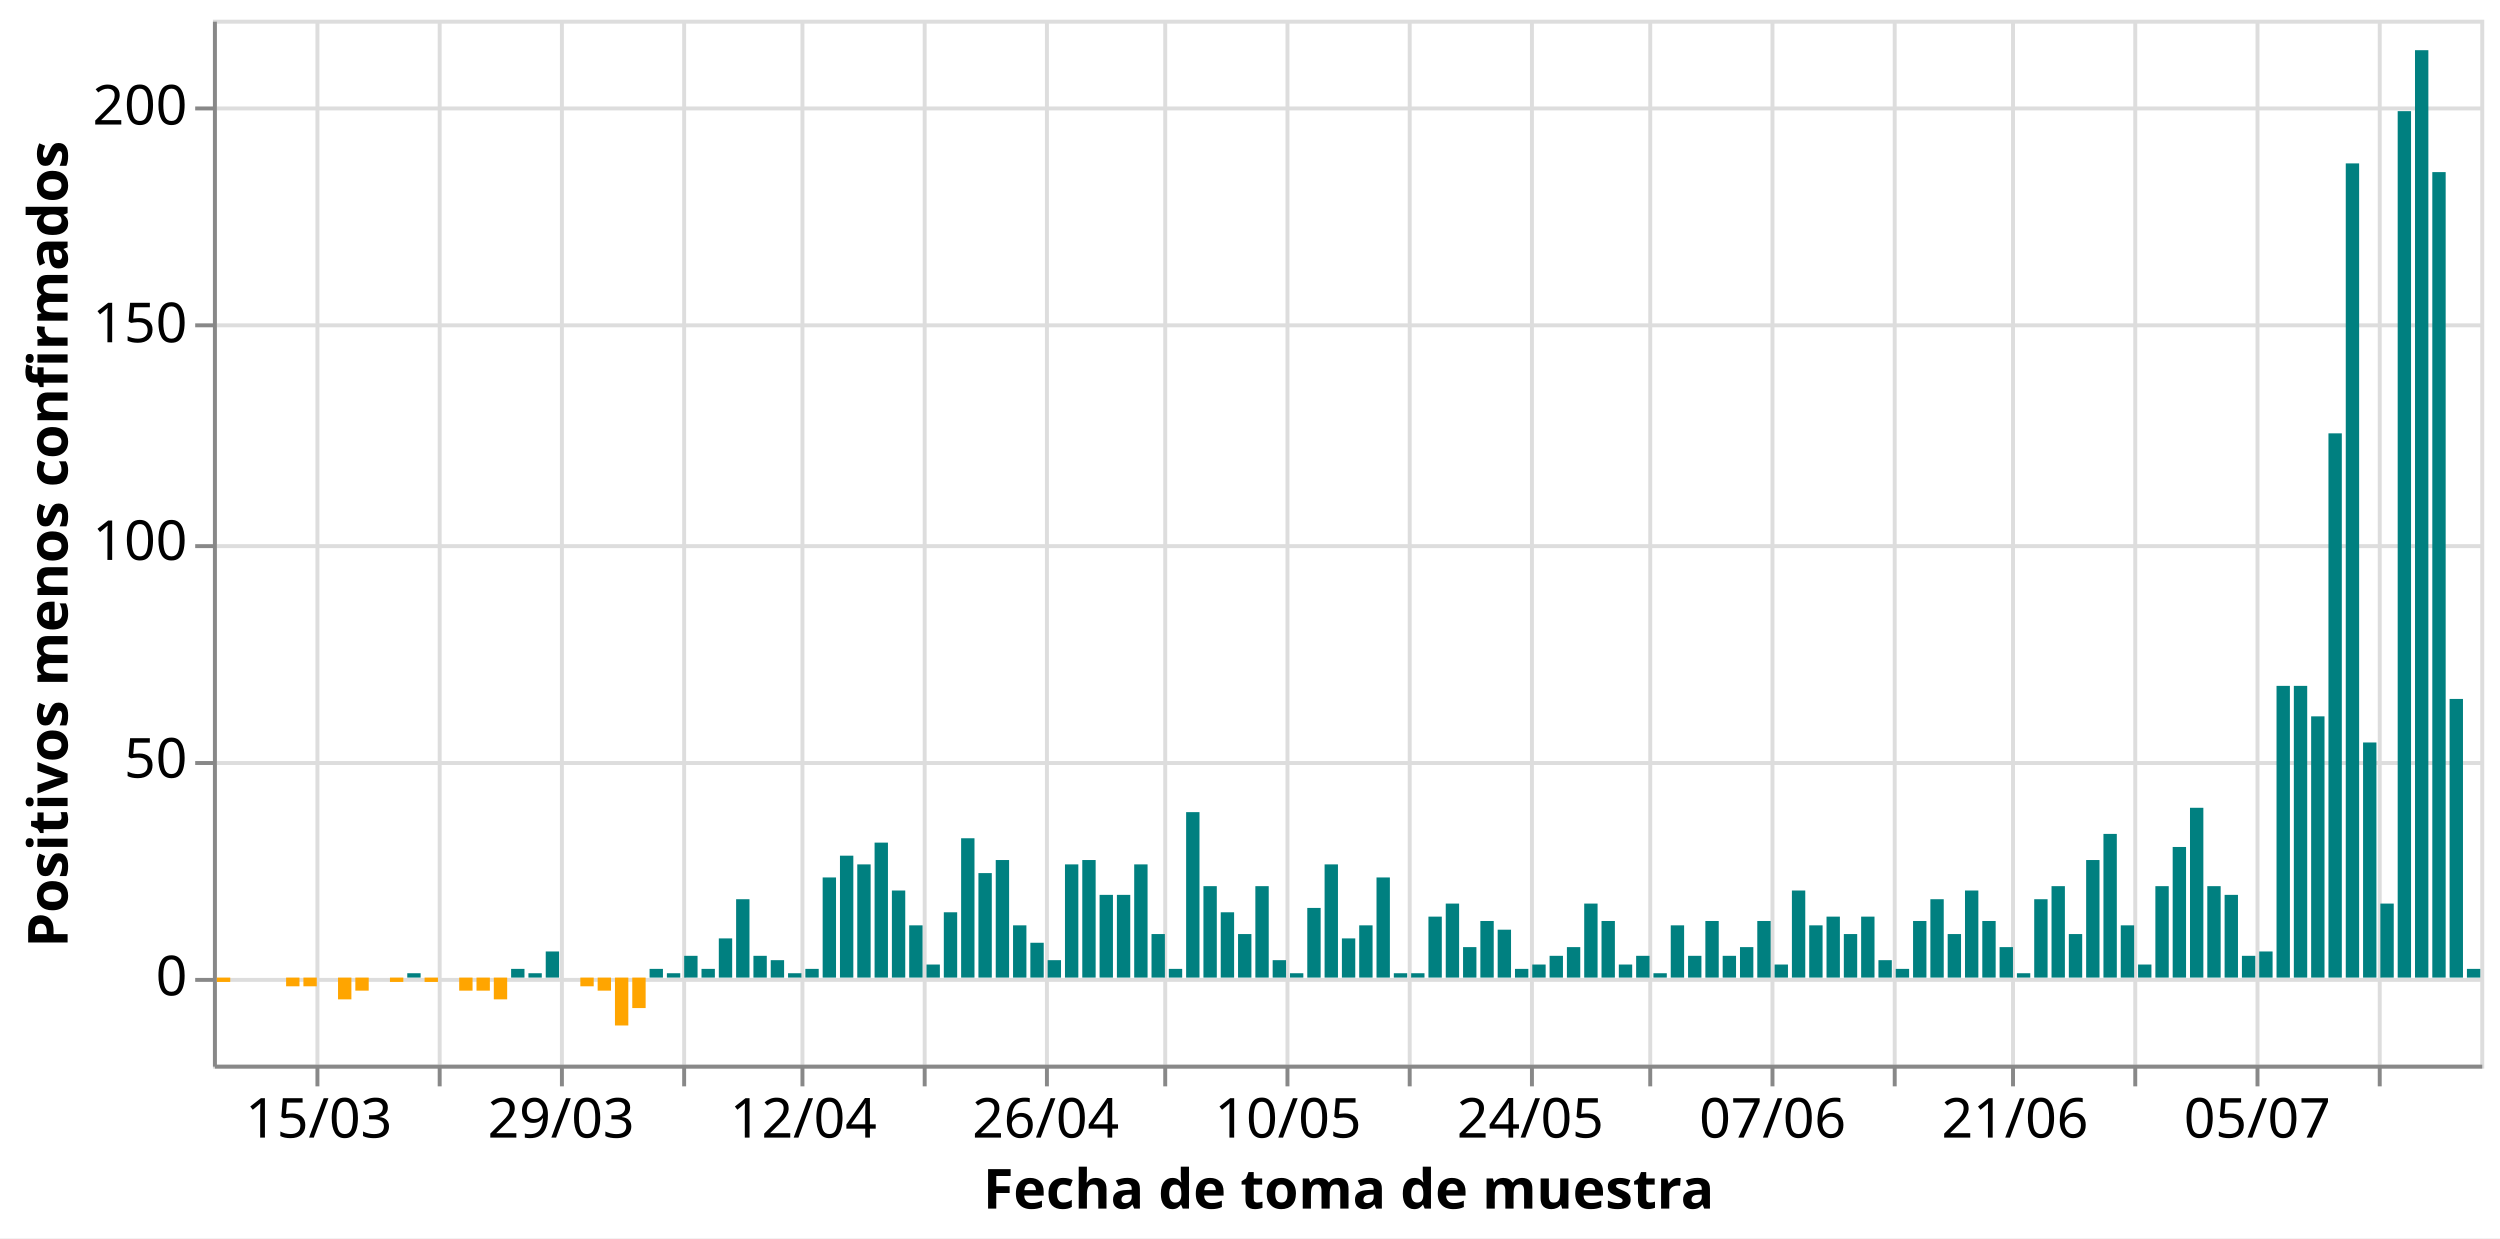
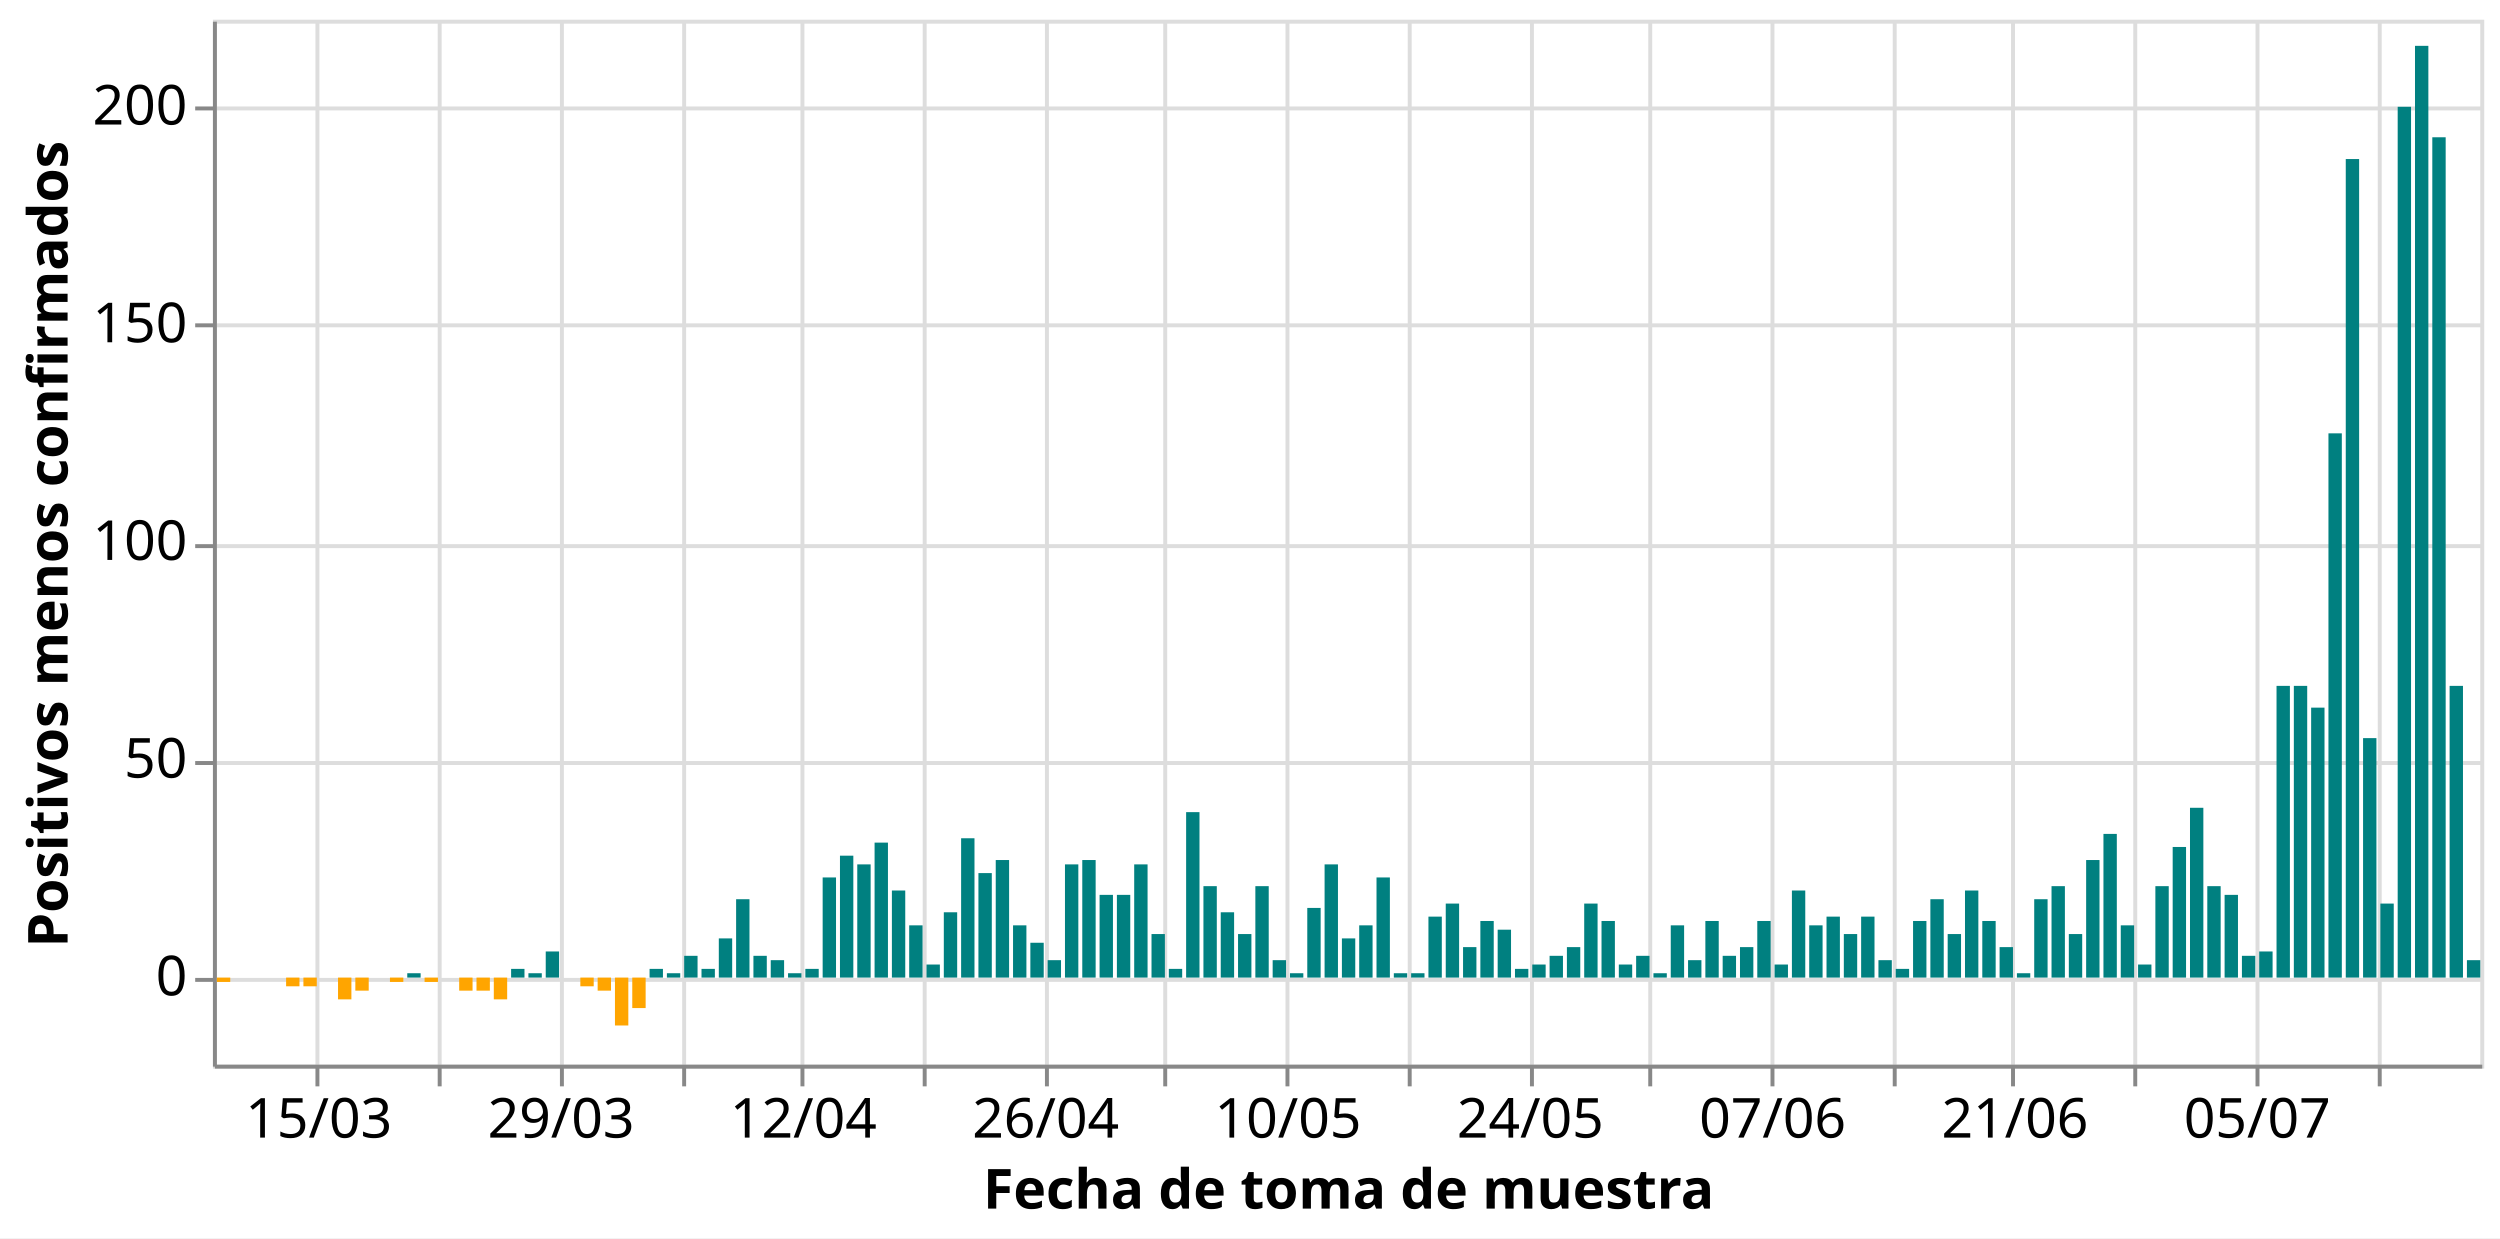
<svg xmlns="http://www.w3.org/2000/svg" class="marks" width="634" height="314" viewBox="0 0 634 314" version="1.1">
  <rect width="634" height="314" style="fill: white;" />
  <g transform="translate(54,5)">
    <g class="mark-group role-frame root">
      <g transform="translate(0,0)">
        <path class="background" d="M0.5,0.5h575v265h-575Z" style="fill: none; stroke: #ddd;" />
        <g>
          <g class="mark-group role-axis">
            <g transform="translate(0.5,265.5)">
              <path class="background" d="M0,0h0v0h0Z" style="pointer-events: none; fill: none;" />
              <g>
                <g class="mark-rule role-axis-grid" style="pointer-events: none;">
                  <line transform="translate(26,-265)" x2="0" y2="265" style="fill: none; stroke: #ddd; stroke-width: 1; opacity: 1;" />
                  <line transform="translate(57,-265)" x2="0" y2="265" style="fill: none; stroke: #ddd; stroke-width: 1; opacity: 1;" />
                  <line transform="translate(88,-265)" x2="0" y2="265" style="fill: none; stroke: #ddd; stroke-width: 1; opacity: 1;" />
                  <line transform="translate(119,-265)" x2="0" y2="265" style="fill: none; stroke: #ddd; stroke-width: 1; opacity: 1;" />
                  <line transform="translate(149,-265)" x2="0" y2="265" style="fill: none; stroke: #ddd; stroke-width: 1; opacity: 1;" />
                  <line transform="translate(180,-265)" x2="0" y2="265" style="fill: none; stroke: #ddd; stroke-width: 1; opacity: 1;" />
                  <line transform="translate(211,-265)" x2="0" y2="265" style="fill: none; stroke: #ddd; stroke-width: 1; opacity: 1;" />
                  <line transform="translate(241,-265)" x2="0" y2="265" style="fill: none; stroke: #ddd; stroke-width: 1; opacity: 1;" />
                  <line transform="translate(272,-265)" x2="0" y2="265" style="fill: none; stroke: #ddd; stroke-width: 1; opacity: 1;" />
                  <line transform="translate(303,-265)" x2="0" y2="265" style="fill: none; stroke: #ddd; stroke-width: 1; opacity: 1;" />
                  <line transform="translate(334,-265)" x2="0" y2="265" style="fill: none; stroke: #ddd; stroke-width: 1; opacity: 1;" />
                  <line transform="translate(364,-265)" x2="0" y2="265" style="fill: none; stroke: #ddd; stroke-width: 1; opacity: 1;" />
                  <line transform="translate(395,-265)" x2="0" y2="265" style="fill: none; stroke: #ddd; stroke-width: 1; opacity: 1;" />
                  <line transform="translate(426,-265)" x2="0" y2="265" style="fill: none; stroke: #ddd; stroke-width: 1; opacity: 1;" />
                  <line transform="translate(456,-265)" x2="0" y2="265" style="fill: none; stroke: #ddd; stroke-width: 1; opacity: 1;" />
                  <line transform="translate(487,-265)" x2="0" y2="265" style="fill: none; stroke: #ddd; stroke-width: 1; opacity: 1;" />
                  <line transform="translate(518,-265)" x2="0" y2="265" style="fill: none; stroke: #ddd; stroke-width: 1; opacity: 1;" />
                  <line transform="translate(549,-265)" x2="0" y2="265" style="fill: none; stroke: #ddd; stroke-width: 1; opacity: 1;" />
                </g>
              </g>
              <path class="foreground" d="" style="pointer-events: none; display: none; fill: none;" />
            </g>
          </g>
          <g class="mark-group role-axis">
            <g transform="translate(0.5,0.5)">
              <path class="background" d="M0,0h0v0h0Z" style="pointer-events: none; fill: none;" />
              <g>
                <g class="mark-rule role-axis-grid" style="pointer-events: none;">
                  <line transform="translate(0,243)" x2="575" y2="0" style="fill: none; stroke: #ddd; stroke-width: 1; opacity: 1;" />
                  <line transform="translate(0,188)" x2="575" y2="0" style="fill: none; stroke: #ddd; stroke-width: 1; opacity: 1;" />
                  <line transform="translate(0,133)" x2="575" y2="0" style="fill: none; stroke: #ddd; stroke-width: 1; opacity: 1;" />
                  <line transform="translate(0,77)" x2="575" y2="0" style="fill: none; stroke: #ddd; stroke-width: 1; opacity: 1;" />
                  <line transform="translate(0,22)" x2="575" y2="0" style="fill: none; stroke: #ddd; stroke-width: 1; opacity: 1;" />
                </g>
              </g>
              <path class="foreground" d="" style="pointer-events: none; display: none; fill: none;" />
            </g>
          </g>
          <g class="mark-group role-axis">
            <g transform="translate(0.5,265.5)">
              <path class="background" d="M0,0h0v0h0Z" style="pointer-events: none; fill: none;" />
              <g>
                <g class="mark-rule role-axis-tick" style="pointer-events: none;">
                  <line transform="translate(26,0)" x2="0" y2="5" style="fill: none; stroke: #888; stroke-width: 1; opacity: 1;" />
                  <line transform="translate(57,0)" x2="0" y2="5" style="fill: none; stroke: #888; stroke-width: 1; opacity: 1;" />
                  <line transform="translate(88,0)" x2="0" y2="5" style="fill: none; stroke: #888; stroke-width: 1; opacity: 1;" />
                  <line transform="translate(119,0)" x2="0" y2="5" style="fill: none; stroke: #888; stroke-width: 1; opacity: 1;" />
                  <line transform="translate(149,0)" x2="0" y2="5" style="fill: none; stroke: #888; stroke-width: 1; opacity: 1;" />
                  <line transform="translate(180,0)" x2="0" y2="5" style="fill: none; stroke: #888; stroke-width: 1; opacity: 1;" />
                  <line transform="translate(211,0)" x2="0" y2="5" style="fill: none; stroke: #888; stroke-width: 1; opacity: 1;" />
                  <line transform="translate(241,0)" x2="0" y2="5" style="fill: none; stroke: #888; stroke-width: 1; opacity: 1;" />
                  <line transform="translate(272,0)" x2="0" y2="5" style="fill: none; stroke: #888; stroke-width: 1; opacity: 1;" />
                  <line transform="translate(303,0)" x2="0" y2="5" style="fill: none; stroke: #888; stroke-width: 1; opacity: 1;" />
                  <line transform="translate(334,0)" x2="0" y2="5" style="fill: none; stroke: #888; stroke-width: 1; opacity: 1;" />
                  <line transform="translate(364,0)" x2="0" y2="5" style="fill: none; stroke: #888; stroke-width: 1; opacity: 1;" />
                  <line transform="translate(395,0)" x2="0" y2="5" style="fill: none; stroke: #888; stroke-width: 1; opacity: 1;" />
                  <line transform="translate(426,0)" x2="0" y2="5" style="fill: none; stroke: #888; stroke-width: 1; opacity: 1;" />
                  <line transform="translate(456,0)" x2="0" y2="5" style="fill: none; stroke: #888; stroke-width: 1; opacity: 1;" />
                  <line transform="translate(487,0)" x2="0" y2="5" style="fill: none; stroke: #888; stroke-width: 1; opacity: 1;" />
                  <line transform="translate(518,0)" x2="0" y2="5" style="fill: none; stroke: #888; stroke-width: 1; opacity: 1;" />
                  <line transform="translate(549,0)" x2="0" y2="5" style="fill: none; stroke: #888; stroke-width: 1; opacity: 1;" />
                </g>
                <g class="mark-text role-axis-label" style="pointer-events: none;">
                  <text text-anchor="middle" transform="translate(26.33588,18)" style="font-family: sans-serif; font-size: 14px; fill: #000; opacity: 1;">15/03</text>
                  <text text-anchor="middle" transform="translate(57.06107,18)" style="font-family: sans-serif; font-size: 14px; fill: #000; opacity: 0;">22/03</text>
                  <text text-anchor="middle" transform="translate(87.78626,18)" style="font-family: sans-serif; font-size: 14px; fill: #000; opacity: 1;">29/03</text>
                  <text text-anchor="middle" transform="translate(118.5115,18)" style="font-family: sans-serif; font-size: 14px; fill: #000; opacity: 0;">05/04</text>
                  <text text-anchor="middle" transform="translate(149.2366,18)" style="font-family: sans-serif; font-size: 14px; fill: #000; opacity: 1;">12/04</text>
                  <text text-anchor="middle" transform="translate(179.9618,18)" style="font-family: sans-serif; font-size: 14px; fill: #000; opacity: 0;">19/04</text>
                  <text text-anchor="middle" transform="translate(210.687,18)" style="font-family: sans-serif; font-size: 14px; fill: #000; opacity: 1;">26/04</text>
                  <text text-anchor="middle" transform="translate(241.4122,18)" style="font-family: sans-serif; font-size: 14px; fill: #000; opacity: 0;">03/05</text>
                  <text text-anchor="middle" transform="translate(272.1374,18)" style="font-family: sans-serif; font-size: 14px; fill: #000; opacity: 1;">10/05</text>
                  <text text-anchor="middle" transform="translate(302.8626,18)" style="font-family: sans-serif; font-size: 14px; fill: #000; opacity: 0;">17/05</text>
                  <text text-anchor="middle" transform="translate(333.5878,18)" style="font-family: sans-serif; font-size: 14px; fill: #000; opacity: 1;">24/05</text>
                  <text text-anchor="middle" transform="translate(364.313,18)" style="font-family: sans-serif; font-size: 14px; fill: #000; opacity: 0;">31/05</text>
                  <text text-anchor="middle" transform="translate(395.0382,18)" style="font-family: sans-serif; font-size: 14px; fill: #000; opacity: 1;">07/06</text>
                  <text text-anchor="middle" transform="translate(425.7634,18)" style="font-family: sans-serif; font-size: 14px; fill: #000; opacity: 0;">14/06</text>
                  <text text-anchor="middle" transform="translate(456.4885,18)" style="font-family: sans-serif; font-size: 14px; fill: #000; opacity: 1;">21/06</text>
                  <text text-anchor="middle" transform="translate(487.2137,18)" style="font-family: sans-serif; font-size: 14px; fill: #000; opacity: 0;">28/06</text>
                  <text text-anchor="middle" transform="translate(517.9389,18)" style="font-family: sans-serif; font-size: 14px; fill: #000; opacity: 1;">05/07</text>
                  <text text-anchor="middle" transform="translate(548.6641,18)" style="font-family: sans-serif; font-size: 14px; fill: #000; opacity: 0;">12/07</text>
                </g>
                <g class="mark-rule role-axis-domain" style="pointer-events: none;">
                  <line transform="translate(0,0)" x2="575" y2="0" style="fill: none; stroke: #888; stroke-width: 1; opacity: 1;" />
                </g>
                <g class="mark-text role-axis-title" style="pointer-events: none;">
                  <text text-anchor="middle" transform="translate(287.5,36)" style="font-family: sans-serif; font-size: 14px; font-weight: bold; fill: #000; opacity: 1;">Fecha de toma de muestra</text>
                </g>
              </g>
              <path class="foreground" d="" style="pointer-events: none; display: none; fill: none;" />
            </g>
          </g>
          <g class="mark-group role-axis">
            <g transform="translate(0.5,0.5)">
              <path class="background" d="M0,0h0v0h0Z" style="pointer-events: none; fill: none;" />
              <g>
                <g class="mark-rule role-axis-tick" style="pointer-events: none;">
                  <line transform="translate(0,243)" x2="-5" y2="0" style="fill: none; stroke: #888; stroke-width: 1; opacity: 1;" />
                  <line transform="translate(0,188)" x2="-5" y2="0" style="fill: none; stroke: #888; stroke-width: 1; opacity: 1;" />
                  <line transform="translate(0,133)" x2="-5" y2="0" style="fill: none; stroke: #888; stroke-width: 1; opacity: 1;" />
                  <line transform="translate(0,77)" x2="-5" y2="0" style="fill: none; stroke: #888; stroke-width: 1; opacity: 1;" />
                  <line transform="translate(0,22)" x2="-5" y2="0" style="fill: none; stroke: #888; stroke-width: 1; opacity: 1;" />
                </g>
                <g class="mark-text role-axis-label" style="pointer-events: none;">
                  <text text-anchor="end" transform="translate(-7,246.9167)" style="font-family: sans-serif; font-size: 14px; fill: #000; opacity: 1;">0</text>
                  <text text-anchor="end" transform="translate(-7,191.7083)" style="font-family: sans-serif; font-size: 14px; fill: #000; opacity: 1;">50</text>
                  <text text-anchor="end" transform="translate(-7,136.5)" style="font-family: sans-serif; font-size: 14px; fill: #000; opacity: 1;">100</text>
                  <text text-anchor="end" transform="translate(-7,81.29167)" style="font-family: sans-serif; font-size: 14px; fill: #000; opacity: 1;">150</text>
                  <text text-anchor="end" transform="translate(-7,26.08333)" style="font-family: sans-serif; font-size: 14px; fill: #000; opacity: 1;">200</text>
                </g>
                <g class="mark-rule role-axis-domain" style="pointer-events: none;">
                  <line transform="translate(0,265)" x2="0" y2="-265" style="fill: none; stroke: #888; stroke-width: 1; opacity: 1;" />
                </g>
                <g class="mark-text role-axis-title" style="pointer-events: none;">
                  <text text-anchor="middle" transform="translate(-34.3584,132.5) rotate(-90) translate(0,-3)" style="font-family: sans-serif; font-size: 14px; font-weight: bold; fill: #000; opacity: 1;">Positivos menos confirmados</text>
                </g>
              </g>
              <path class="foreground" d="" style="pointer-events: none; display: none; fill: none;" />
            </g>
          </g>
          <g class="mark-rect role-mark marks">
            <path d="M1,242.917h3.389v1.104h-3.389Z" style="fill: orange;" />
            <path d="M5.389,242.917h3.389v0h-3.389Z" style="fill: teal;" />
            <path d="M9.779,242.917h3.389v0h-3.389Z" style="fill: teal;" />
            <path d="M14.168,242.917h3.389v0h-3.389Z" style="fill: teal;" />
            <path d="M18.557,242.917h3.389v2.208h-3.389Z" style="fill: orange;" />
            <path d="M22.947,242.917h3.389v2.208h-3.389Z" style="fill: orange;" />
            <path d="M27.336,242.917h3.389v0h-3.389Z" style="fill: teal;" />
            <path d="M31.725,242.917h3.389v5.521h-3.389Z" style="fill: orange;" />
            <path d="M36.115,242.917h3.389v3.313h-3.389Z" style="fill: orange;" />
            <path d="M40.504,242.917h3.389v0h-3.389Z" style="fill: teal;" />
            <path d="M44.893,242.917h3.389v1.104h-3.389Z" style="fill: orange;" />
            <path d="M49.282,241.812h3.389v1.104h-3.389Z" style="fill: teal;" />
            <path d="M53.672,242.917h3.389v1.104h-3.389Z" style="fill: orange;" />
            <path d="M58.061,242.917h3.389v0h-3.389Z" style="fill: teal;" />
            <path d="M62.45,242.917h3.389v3.313h-3.389Z" style="fill: orange;" />
            <path d="M66.84,242.917h3.389v3.313h-3.389Z" style="fill: orange;" />
            <path d="M71.229,242.917h3.389v5.521h-3.389Z" style="fill: orange;" />
            <path d="M75.618,240.708h3.389v2.208h-3.389Z" style="fill: teal;" />
            <path d="M80.008,241.812h3.389v1.104h-3.389Z" style="fill: teal;" />
            <path d="M84.397,236.292h3.389v6.625h-3.389Z" style="fill: teal;" />
            <path d="M88.786,242.917h3.389v0h-3.389Z" style="fill: teal;" />
            <path d="M93.176,242.917h3.389v2.208h-3.389Z" style="fill: orange;" />
            <path d="M97.565,242.917h3.389v3.313h-3.389Z" style="fill: orange;" />
            <path d="M101.954,242.917h3.389v12.146h-3.389Z" style="fill: orange;" />
            <path d="M106.344,242.917h3.389v7.729h-3.389Z" style="fill: orange;" />
            <path d="M110.733,240.708h3.389v2.208h-3.389Z" style="fill: teal;" />
            <path d="M115.122,241.812h3.389v1.104h-3.389Z" style="fill: teal;" />
            <path d="M119.511,237.396h3.389v5.521h-3.389Z" style="fill: teal;" />
            <path d="M123.901,240.708h3.389v2.208h-3.389Z" style="fill: teal;" />
            <path d="M128.29,232.979h3.389v9.938h-3.389Z" style="fill: teal;" />
            <path d="M132.679,223.042h3.389v19.875h-3.389Z" style="fill: teal;" />
            <path d="M137.069,237.396h3.389v5.521h-3.389Z" style="fill: teal;" />
            <path d="M141.458,238.5h3.389v4.417h-3.389Z" style="fill: teal;" />
            <path d="M145.847,241.812h3.389v1.104h-3.389Z" style="fill: teal;" />
            <path d="M150.237,240.708h3.389v2.208h-3.389Z" style="fill: teal;" />
            <path d="M154.626,217.521h3.389v25.396h-3.389Z" style="fill: teal;" />
            <path d="M159.015,212h3.389v30.917h-3.389Z" style="fill: teal;" />
            <path d="M163.405,214.208h3.389v28.708h-3.389Z" style="fill: teal;" />
            <path d="M167.794,208.688h3.389v34.229h-3.389Z" style="fill: teal;" />
            <path d="M172.183,220.833h3.389v22.083h-3.389Z" style="fill: teal;" />
            <path d="M176.573,229.667h3.389v13.25h-3.389Z" style="fill: teal;" />
            <path d="M180.962,239.604h3.389v3.312h-3.389Z" style="fill: teal;" />
            <path d="M185.351,226.354h3.389v16.562h-3.389Z" style="fill: teal;" />
            <path d="M189.74,207.583h3.389v35.333h-3.389Z" style="fill: teal;" />
            <path d="M194.13,216.417h3.389v26.5h-3.389Z" style="fill: teal;" />
            <path d="M198.519,213.104h3.389v29.812h-3.389Z" style="fill: teal;" />
            <path d="M202.908,229.667h3.389v13.25h-3.389Z" style="fill: teal;" />
            <path d="M207.298,234.083h3.389v8.833h-3.389Z" style="fill: teal;" />
            <path d="M211.687,238.5h3.389v4.417h-3.389Z" style="fill: teal;" />
            <path d="M216.076,214.208h3.389v28.708h-3.389Z" style="fill: teal;" />
            <path d="M220.466,213.104h3.389v29.812h-3.389Z" style="fill: teal;" />
            <path d="M224.855,221.938h3.389v20.979h-3.389Z" style="fill: teal;" />
            <path d="M229.244,221.938h3.389v20.979h-3.389Z" style="fill: teal;" />
            <path d="M233.634,214.208h3.389v28.708h-3.389Z" style="fill: teal;" />
            <path d="M238.023,231.875h3.389v11.042h-3.389Z" style="fill: teal;" />
            <path d="M242.412,240.708h3.389v2.208h-3.389Z" style="fill: teal;" />
            <path d="M246.802,200.958h3.389v41.958h-3.389Z" style="fill: teal;" />
            <path d="M251.191,219.729h3.389v23.188h-3.389Z" style="fill: teal;" />
            <path d="M255.58,226.354h3.389v16.562h-3.389Z" style="fill: teal;" />
            <path d="M259.969,231.875h3.389v11.042h-3.389Z" style="fill: teal;" />
            <path d="M264.359,219.729h3.389v23.188h-3.389Z" style="fill: teal;" />
            <path d="M268.748,238.5h3.389v4.417h-3.389Z" style="fill: teal;" />
            <path d="M273.137,241.812h3.389v1.104h-3.389Z" style="fill: teal;" />
            <path d="M277.527,225.25h3.389v17.667h-3.389Z" style="fill: teal;" />
            <path d="M281.916,214.208h3.389v28.708h-3.389Z" style="fill: teal;" />
            <path d="M286.305,232.979h3.389v9.938h-3.389Z" style="fill: teal;" />
            <path d="M290.695,229.667h3.389v13.25h-3.389Z" style="fill: teal;" />
            <path d="M295.084,217.521h3.389v25.396h-3.389Z" style="fill: teal;" />
            <path d="M299.473,241.812h3.389v1.104h-3.389Z" style="fill: teal;" />
            <path d="M303.863,241.812h3.389v1.104h-3.389Z" style="fill: teal;" />
            <path d="M308.252,227.458h3.389v15.458h-3.389Z" style="fill: teal;" />
            <path d="M312.641,224.146h3.389v18.771h-3.389Z" style="fill: teal;" />
            <path d="M317.031,235.188h3.389v7.729h-3.389Z" style="fill: teal;" />
            <path d="M321.42,228.562h3.389v14.354h-3.389Z" style="fill: teal;" />
            <path d="M325.809,230.771h3.389v12.146h-3.389Z" style="fill: teal;" />
            <path d="M330.198,240.708h3.389v2.208h-3.389Z" style="fill: teal;" />
            <path d="M334.588,239.604h3.389v3.312h-3.389Z" style="fill: teal;" />
            <path d="M338.977,237.396h3.389v5.521h-3.389Z" style="fill: teal;" />
            <path d="M343.366,235.188h3.389v7.729h-3.389Z" style="fill: teal;" />
            <path d="M347.756,224.146h3.389v18.771h-3.389Z" style="fill: teal;" />
            <path d="M352.145,228.562h3.389v14.354h-3.389Z" style="fill: teal;" />
            <path d="M356.534,239.604h3.389v3.312h-3.389Z" style="fill: teal;" />
            <path d="M360.924,237.396h3.389v5.521h-3.389Z" style="fill: teal;" />
            <path d="M365.313,241.812h3.389v1.104h-3.389Z" style="fill: teal;" />
            <path d="M369.702,229.667h3.389v13.25h-3.389Z" style="fill: teal;" />
-             <path d="M374.092,237.396h3.389v5.521h-3.389Z" style="fill: teal;" />
+             <path d="M374.092,238.5h3.389v4.417h-3.389Z" style="fill: teal;" />
            <path d="M378.481,228.562h3.389v14.354h-3.389Z" style="fill: teal;" />
            <path d="M382.87,237.396h3.389v5.521h-3.389Z" style="fill: teal;" />
            <path d="M387.26,235.188h3.389v7.729h-3.389Z" style="fill: teal;" />
            <path d="M391.649,228.562h3.389v14.354h-3.389Z" style="fill: teal;" />
            <path d="M396.038,239.604h3.389v3.312h-3.389Z" style="fill: teal;" />
            <path d="M400.427,220.833h3.389v22.083h-3.389Z" style="fill: teal;" />
            <path d="M404.817,229.667h3.389v13.25h-3.389Z" style="fill: teal;" />
            <path d="M409.206,227.458h3.389v15.458h-3.389Z" style="fill: teal;" />
            <path d="M413.595,231.875h3.389v11.042h-3.389Z" style="fill: teal;" />
            <path d="M417.985,227.458h3.389v15.458h-3.389Z" style="fill: teal;" />
            <path d="M422.374,238.5h3.389v4.417h-3.389Z" style="fill: teal;" />
            <path d="M426.763,240.708h3.389v2.208h-3.389Z" style="fill: teal;" />
            <path d="M431.153,228.562h3.389v14.354h-3.389Z" style="fill: teal;" />
            <path d="M435.542,223.042h3.389v19.875h-3.389Z" style="fill: teal;" />
            <path d="M439.931,231.875h3.389v11.042h-3.389Z" style="fill: teal;" />
            <path d="M444.321,220.833h3.389v22.083h-3.389Z" style="fill: teal;" />
            <path d="M448.71,228.562h3.389v14.354h-3.389Z" style="fill: teal;" />
            <path d="M453.099,235.188h3.389v7.729h-3.389Z" style="fill: teal;" />
            <path d="M457.489,241.812h3.389v1.104h-3.389Z" style="fill: teal;" />
            <path d="M461.878,223.042h3.389v19.875h-3.389Z" style="fill: teal;" />
            <path d="M466.267,219.729h3.389v23.188h-3.389Z" style="fill: teal;" />
            <path d="M470.656,231.875h3.389v11.042h-3.389Z" style="fill: teal;" />
            <path d="M475.046,213.104h3.389v29.812h-3.389Z" style="fill: teal;" />
            <path d="M479.435,206.479h3.389v36.438h-3.389Z" style="fill: teal;" />
            <path d="M483.824,229.667h3.389v13.25h-3.389Z" style="fill: teal;" />
            <path d="M488.214,239.604h3.389v3.312h-3.389Z" style="fill: teal;" />
            <path d="M492.603,219.729h3.389v23.188h-3.389Z" style="fill: teal;" />
            <path d="M496.992,209.792h3.389v33.125h-3.389Z" style="fill: teal;" />
            <path d="M501.382,199.854h3.389v43.062h-3.389Z" style="fill: teal;" />
            <path d="M505.771,219.729h3.389v23.188h-3.389Z" style="fill: teal;" />
            <path d="M510.16,221.938h3.389v20.979h-3.389Z" style="fill: teal;" />
            <path d="M514.55,237.396h3.389v5.521h-3.389Z" style="fill: teal;" />
            <path d="M518.939,236.292h3.389v6.625h-3.389Z" style="fill: teal;" />
            <path d="M523.328,168.938h3.389v73.979h-3.389Z" style="fill: teal;" />
            <path d="M527.718,168.938h3.389v73.979h-3.389Z" style="fill: teal;" />
-             <path d="M532.107,176.667h3.389v66.25h-3.389Z" style="fill: teal;" />
+             <path d="M532.107,174.458h3.389v68.458h-3.389Z" style="fill: teal;" />
            <path d="M536.496,104.896h3.389v138.021h-3.389Z" style="fill: teal;" />
-             <path d="M540.885,36.437h3.389v206.479h-3.389Z" style="fill: teal;" />
-             <path d="M545.275,183.292h3.389v59.625h-3.389Z" style="fill: teal;" />
+             <path d="M540.885,35.333h3.389v207.583h-3.389Z" style="fill: teal;" />
+             <path d="M545.275,182.188h3.389v60.729h-3.389Z" style="fill: teal;" />
            <path d="M549.664,224.146h3.389v18.771h-3.389Z" style="fill: teal;" />
-             <path d="M554.053,23.188h3.389v219.729h-3.389Z" style="fill: teal;" />
-             <path d="M558.443,7.729h3.389v235.188h-3.389Z" style="fill: teal;" />
-             <path d="M562.832,38.646h3.389v204.271h-3.389Z" style="fill: teal;" />
-             <path d="M567.221,172.25h3.389v70.667h-3.389Z" style="fill: teal;" />
-             <path d="M571.611,240.708h3.389v2.208h-3.389Z" style="fill: teal;" />
+             <path d="M554.053,22.083h3.389v220.833h-3.389Z" style="fill: teal;" />
+             <path d="M558.443,6.625h3.389v236.292h-3.389Z" style="fill: teal;" />
+             <path d="M562.832,29.813h3.389v213.104h-3.389Z" style="fill: teal;" />
+             <path d="M567.221,168.938h3.389v73.979h-3.389Z" style="fill: teal;" />
+             <path d="M571.611,238.5h3.389v4.417h-3.389Z" style="fill: teal;" />
          </g>
        </g>
        <path class="foreground" d="" style="display: none; fill: none;" />
      </g>
    </g>
  </g>
</svg>
